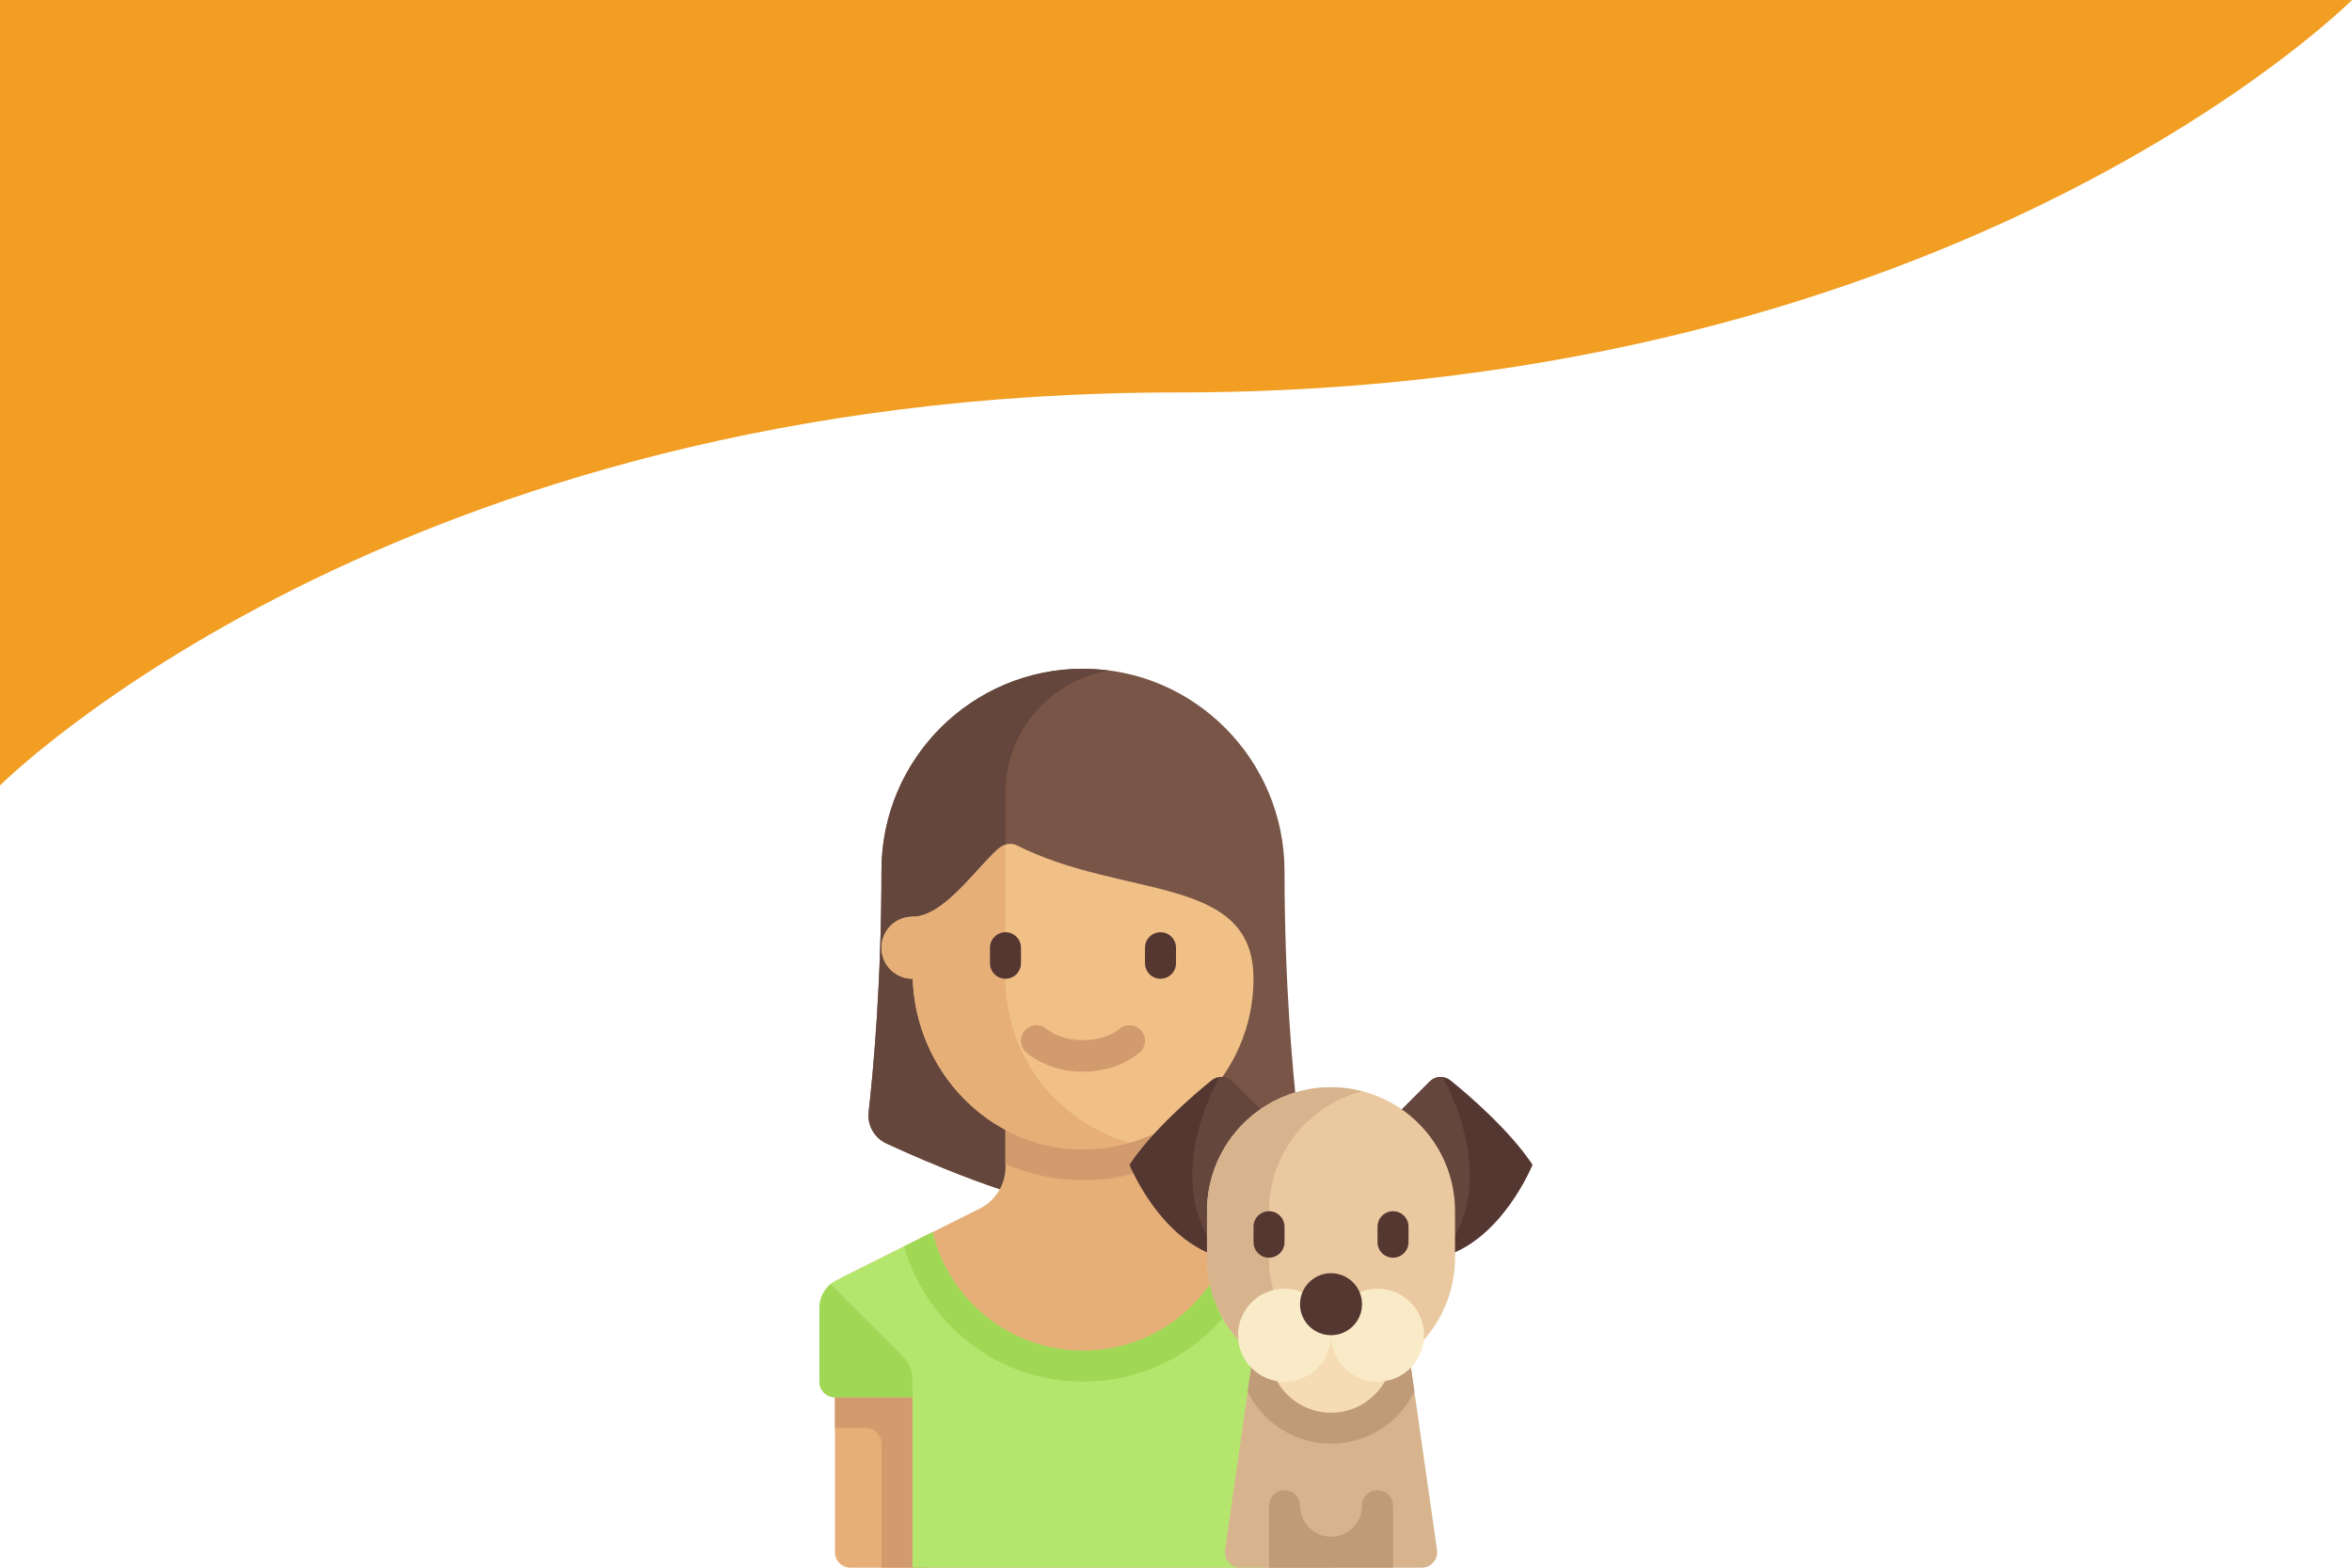
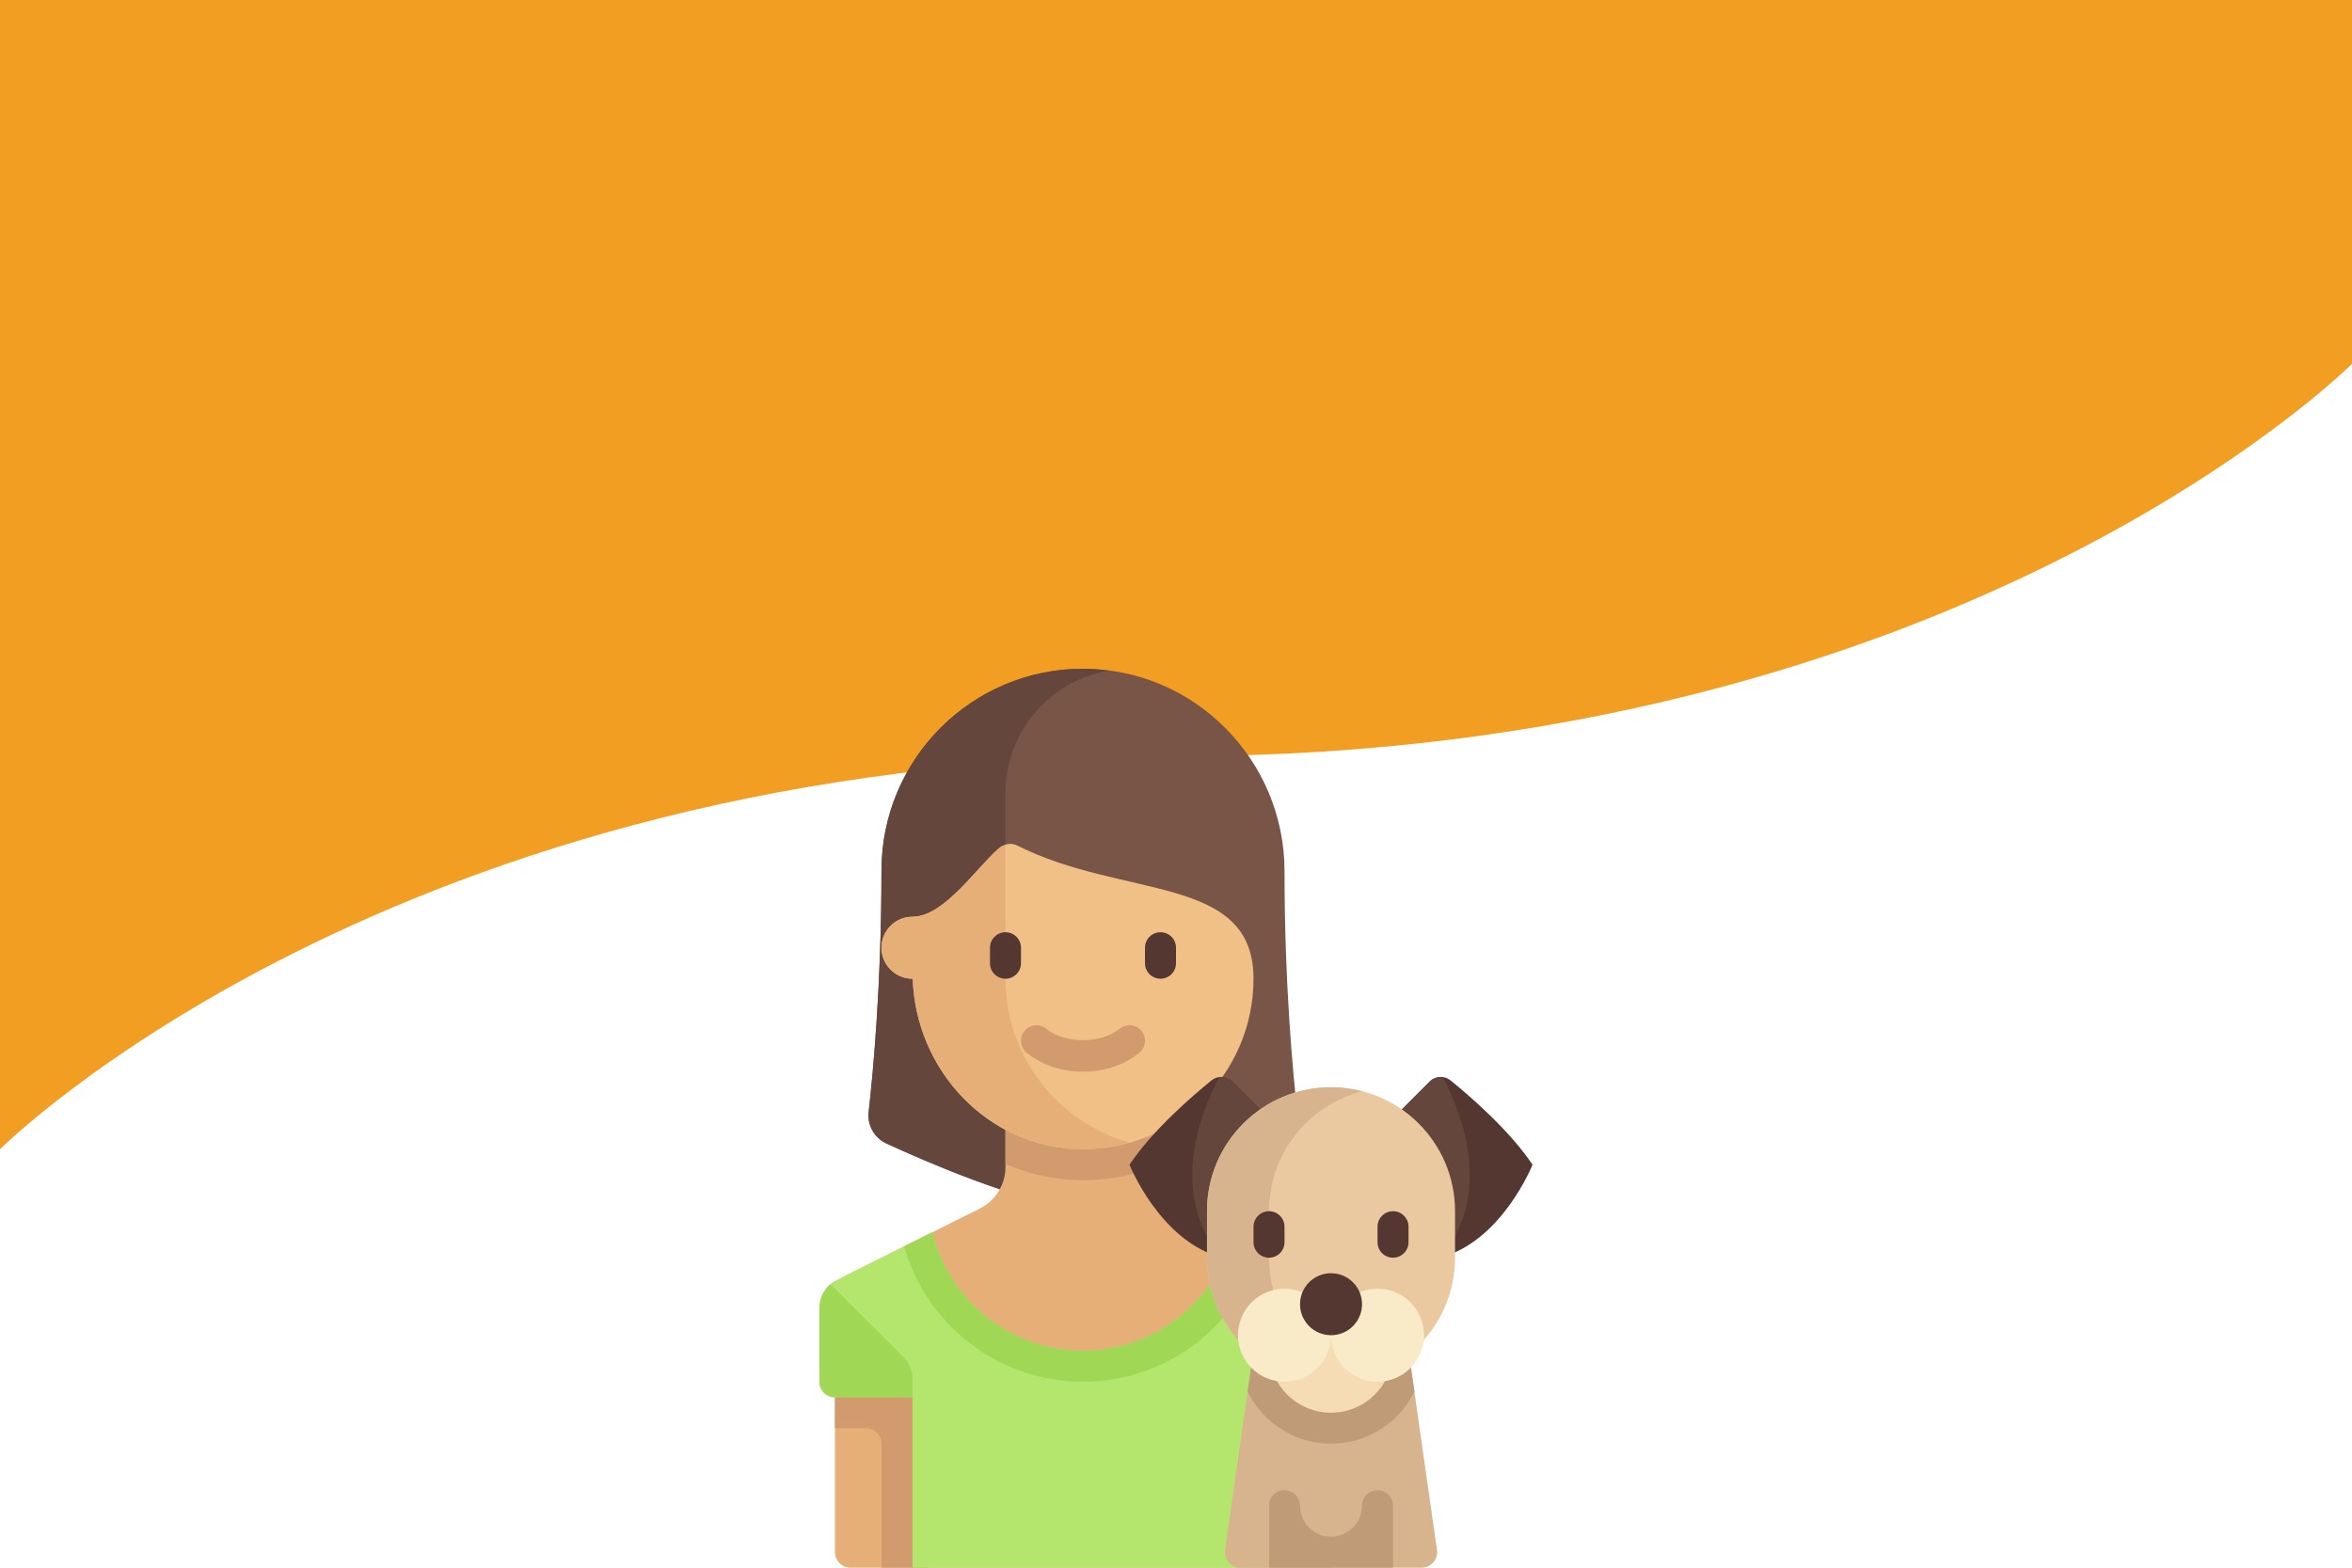
- <svg xmlns="http://www.w3.org/2000/svg" version="1.1" x="0px" y="0px" width="1500px" height="1000px" viewBox="0 0 1500 1000" enable-background="new 0 0 1500 1000" xml:space="preserve">
-   <g id="Capa_1" display="none">
-     <g id="Capa_2_1_">
-       <path display="inline" fill="#F19E22" d="M0,84.289v500c0,0,412.908-683.334,750-399c398.405,336.05,750,399,750,399v-500" />
-       <rect y="-2" display="inline" fill="#F19E22" width="1500" height="86.289" />
-     </g>
-     <g id="Capa_1_1_" display="inline">
-       <g id="Layer_1">
-         <path fill="#785546" d="M648.408,702.254c77.877-9.746,175.297-41.5,218.699-56.604c13.471-4.688,21.344-15.306,19.67-26.378     c-4.932-32.609-14.186-106.409-14.23-201.079c-0.049-92.964-100.328-169.031-224.139-169.028l0,0l0,0     c-123.813,0-224.091,76.068-224.138,169.031c-0.051,94.667-9.305,168.465-14.23,201.076c-1.674,11.073,6.199,21.689,19.67,26.378     C473.112,660.753,570.527,692.508,648.408,702.254z" />
-         <path fill="#64463C" d="M562.201,417.455v-64.729c0-51.32,49.771-93.809,115.018-102.018c-9.455-0.915-19.023-1.545-28.813-1.545     c-123.786,0-224.137,75.346-224.137,168.291c0,95.128-9.312,169.286-14.248,201.925c-1.673,11.054,6.237,21.592,19.685,26.271     c43.402,15.104,140.823,46.858,218.702,56.604V456.291L562.201,417.455z" />
-         <path fill="#E6AF78" d="M912.916,756.245l-149.711-56.204c-17.523-6.578-28.592-20.026-28.592-34.736v-40.724H562.199v40.724     c0,14.71-11.068,28.158-28.594,34.736l-149.71,56.204c-17.523,6.579-28.593,20.026-28.593,34.736v53.671     c0,7.146,7.719,12.943,17.242,12.943v129.455c0,7.148,7.719,12.946,17.242,12.946h534.48V857.6     c9.523,0,17.242-5.797,17.242-12.944v-53.67C941.508,776.273,930.439,762.824,912.916,756.245z" />
-         <g>
-           <path fill="#D29B6E" d="M372.544,844.653v38.837h34.482c9.521,0,17.24,5.795,17.24,12.944v103.563h51.727V844.653H372.544z" />
-           <path fill="#D29B6E" d="M562.201,662.823c25.377,8.266,53.021,13.11,82.021,13.51l4.186,0.029      c30.539,0,59.65-4.644,86.207-12.983v-38.798H562.201V662.823z" />
-         </g>
-         <path fill="#F0C087" d="M575.035,396.74c-7.246-2.745-15.152-1.041-21.184,3.037c-26.135,17.677-60.616,56.514-95.101,56.514     v0.001c-19.045,0-34.482,11.591-34.482,25.89c0,14.301,15.439,25.892,34.482,25.892h0.307     c3.225,76.351,83.507,140.97,185.798,142.376c106.367,1.46,193.207-62.844,193.207-142.376     C838.061,420.636,693.598,441.671,575.035,396.74z" />
-         <path fill="#E6AF78" d="M562.201,508.072V396.205c-2.975,0.726-5.84,1.877-8.35,3.572     c-26.135,17.677-60.616,56.514-95.101,56.514v0.001c-19.045,0-34.482,11.591-34.482,25.89c0,14.301,15.439,25.892,34.482,25.892     h0.307c3.225,76.351,83.507,140.97,185.798,142.376c19.27,0.265,37.863-1.689,55.451-5.442     C620.648,628.127,562.201,573.282,562.201,508.072z" />
-         <path fill="#D29B6E" d="M648.406,585.744c-23.811,0-46.066-5.646-62.668-15.891c-7.357-4.538-8.418-12.698-2.375-18.226     c6.025-5.499,16.902-6.328,24.262-1.774c20.609,12.704,60.951,12.704,81.561,0c7.357-4.552,18.234-3.725,24.264,1.774     c6.045,5.524,4.982,13.688-2.375,18.226C694.475,580.1,672.215,585.744,648.406,585.744z" />
-         <path fill="#553732" d="M734.613,508.072c-9.529,0-17.242-5.797-17.242-12.946V482.18c0-7.146,7.711-12.943,17.242-12.943     c9.527,0,17.242,5.797,17.242,12.943v12.946C751.854,502.275,744.145,508.072,734.613,508.072z" />
-         <path fill="#B4E66E" d="M922.447,759.823L815.813,719.79c-18.279,56.759-86.193,98.972-167.404,98.972     s-149.124-42.215-167.405-98.972l-106.635,40.033c-11.682,4.387-19.063,13.352-19.063,23.159v61.671     c0,7.147,7.719,12.944,17.242,12.944h86.207v142.399h396.55V857.6h86.207v-74.615     C941.508,773.175,934.131,764.21,922.447,759.823z" />
-         <g>
-           <path fill="#A0D755" d="M815.811,719.792c-18.279,56.758-86.193,98.971-167.404,98.971S499.281,776.549,481,719.792      l-31.518,11.831c24.563,65.201,104.22,113.03,198.923,113.03c94.702,0,174.357-47.829,198.924-113.03L815.811,719.792z" />
-           <path fill="#A0D755" d="M941.508,790.981v53.672c0,7.147-7.719,12.944-17.242,12.944h-86.207v-15.167      c0-6.863,3.633-13.449,10.102-18.307l79.35-59.579C936.297,771.618,941.508,780.979,941.508,790.981z" />
-         </g>
-         <path fill="#553732" d="M562.201,508.072c-9.529,0-17.242-5.797-17.242-12.946V482.18c0-7.146,7.711-12.943,17.242-12.943     c9.529,0,17.242,5.797,17.242,12.943v12.946C579.441,502.275,571.73,508.072,562.201,508.072z" />
-         <path fill="#D7B48D" d="M1010.474,818.763H838.061l-31.672,166.46c-1.482,7.801,6.576,14.776,17.068,14.776h201.62     c10.491,0,18.553-6.978,17.066-14.776L1010.474,818.763z" />
-         <path fill="#C09B78" d="M1010.474,818.763H838.061l-6.514,34.23c16.893,25.688,52.053,43.439,92.721,43.439     s75.825-17.755,92.722-43.439L1010.474,818.763z" />
-         <path fill="#553732" d="M855.303,624.581l-40.895-30.705c-6.256-4.697-16.164-5.098-23.035-0.915     c-21.377,13.012-65.74,41.734-91.244,70.456c0,0,34.482,64.728,103.449,77.674L855.303,624.581z" />
-         <path fill="#64463C" d="M814.406,593.876c-3.916-2.94-9.24-3.987-14.379-3.49c-14.021,19.266-61.721,94.595,2.979,150.567     c0.195,0.036,0.373,0.1,0.566,0.136l51.729-116.508L814.406,593.876z" />
-         <path fill="#553732" d="M993.23,624.581l40.896-30.705c6.256-4.697,16.164-5.098,23.035-0.915     c21.377,13.012,65.74,41.734,91.244,70.456c0,0-34.482,64.728-103.449,77.674L993.23,624.581z" />
-         <path fill="#64463C" d="M1034.126,593.876c3.916-2.94,9.24-3.987,14.379-3.49c14.021,19.266,61.719,94.595-2.979,150.567     c-0.195,0.036-0.373,0.1-0.566,0.136l-51.728-116.508L1034.126,593.876z" />
-         <path fill="#EBC9A0" d="M924.268,844.653L924.268,844.653c-76.178,0-137.932-46.367-137.932-103.564v-38.836     c0-57.197,61.754-103.563,137.932-103.563l0,0c76.179,0,137.933,46.364,137.933,103.563v38.836     C1062.198,798.286,1000.444,844.653,924.268,844.653z" />
-         <path fill="#D7B48D" d="M855.303,741.089v-38.836c0-48.238,43.99-88.655,103.449-100.169     c-11.039-2.139-22.553-3.395-34.482-3.395c-76.178,0-137.932,46.364-137.932,103.563v38.836     c0,57.197,61.754,103.564,137.932,103.564c11.932,0,23.443-1.259,34.482-3.396C899.291,829.747,855.303,789.329,855.303,741.089z     " />
-         <ellipse fill="#F5DCB4" cx="924.275" cy="818.757" rx="68.964" ry="51.781" />
-         <g>
-           <ellipse fill="#FAEBC8" cx="872.537" cy="805.822" rx="51.725" ry="38.837" />
-           <ellipse fill="#FAEBC8" cx="975.994" cy="805.822" rx="51.724" ry="38.837" />
-         </g>
-         <g>
-           <ellipse fill="#553732" cx="924.275" cy="779.925" rx="34.48" ry="25.891" />
-           <path fill="#553732" d="M855.303,741.089c-9.529,0-17.242-5.797-17.242-12.945v-12.944c0-7.149,7.711-12.946,17.242-12.946      s17.242,5.797,17.242,12.946v12.944C872.543,735.294,864.832,741.089,855.303,741.089z" />
-           <path fill="#553732" d="M993.23,741.089c-9.527,0-17.24-5.797-17.24-12.945v-12.944c0-7.149,7.711-12.946,17.24-12.946      c9.53,0,17.241,5.797,17.241,12.946v12.944C1010.474,735.294,1002.763,741.089,993.23,741.089z" />
-         </g>
-         <path fill="#C09B78" d="M975.992,935.266c-9.529,0-17.242,5.797-17.242,12.946v0.024c0,14.289-15.428,25.872-34.457,25.872l0,0     c-19.031,0-34.457-11.584-34.457-25.872v-0.024c0-7.149-7.711-12.946-17.242-12.946s-17.242,5.797-17.242,12.946v51.787     l0.002,0.001h34.434h0.049h68.918h0.002l0,0h34.479l0.004-0.001v-51.787C993.23,941.061,985.521,935.266,975.992,935.266z" />
-         <path fill="#A0D755" d="M448.653,824.124l-81.115-60.904c-7.645,4.854-12.232,12.041-12.232,19.765v61.671     c0,7.148,7.719,12.944,17.242,12.944h86.207v-15.167C458.753,835.565,455.12,828.979,448.653,824.124z" />
-       </g>
-     </g>
+ <svg xmlns="http://www.w3.org/2000/svg" version="1.1" id="Capa_1" x="0px" y="0px" width="1500px" height="1000px" viewBox="0 0 1500 1000" enable-background="new 0 0 1500 1000" xml:space="preserve">
+   <g id="Capa_3">
+     <path fill="#F19E22" d="M1500,232.057c0,0-249.5,250.337-749.5,250.337S0,733.064,0,733.064V232.057H1500z" />
  </g>
  <g id="Capa_2">
    <g>
-       <path fill="#785546" d="M690.684,772.612c44.655-7.443,100.518-31.694,125.405-43.229c7.724-3.579,12.238-11.688,11.278-20.145    c-2.826-24.904-8.132-81.265-8.159-153.564c-0.029-70.997-57.53-129.089-128.524-129.087l0,0l0,0    c-70.997,0-128.498,58.094-128.524,129.089c-0.028,72.298-5.334,128.657-8.16,153.563c-0.96,8.458,3.555,16.565,11.279,20.145    C590.166,740.917,646.024,765.169,690.684,772.612z" />
-       <path fill="#64463C" d="M641.25,555.11v-49.432c0-39.195,28.541-71.642,65.954-77.912c-5.422-0.699-10.91-1.18-16.521-1.18    c-70.981,0-128.523,57.542-128.523,128.523c0,72.649-5.339,129.284-8.17,154.21c-0.959,8.442,3.577,16.49,11.287,20.063    c24.887,11.534,80.75,35.787,125.407,43.229V584.77L641.25,555.11z" />
-       <path fill="#E6AF78" d="M842.356,813.846l-85.847-42.924c-10.049-5.023-16.396-15.294-16.396-26.527v-31.102h-98.865v31.102    c0,11.233-6.347,21.504-16.396,26.527l-85.846,42.924c-10.049,5.023-16.396,15.293-16.396,26.527v40.987    c0,5.46,4.427,9.887,9.888,9.887v98.864c0,5.46,4.426,9.888,9.887,9.888h306.479v-108.75c5.462,0,9.889-4.428,9.889-9.888v-40.987    C858.751,829.141,852.404,818.869,842.356,813.846z" />
+       <path fill="#785546" d="M690.684,772.612c44.655-7.443,100.519-31.694,125.405-43.229c7.724-3.579,12.238-11.688,11.278-20.145    c-2.826-24.904-8.132-81.266-8.159-153.564c-0.029-70.997-57.53-129.089-128.524-129.087l0,0l0,0    c-70.996,0-128.498,58.094-128.523,129.089c-0.028,72.298-5.334,128.657-8.16,153.563c-0.96,8.458,3.555,16.564,11.279,20.145    C590.166,740.917,646.024,765.169,690.684,772.612z" />
+       <path fill="#64463C" d="M641.25,555.11v-49.433c0-39.194,28.541-71.642,65.954-77.912c-5.422-0.698-10.91-1.18-16.521-1.18    c-70.98,0-128.522,57.542-128.522,128.523c0,72.648-5.339,129.283-8.17,154.21c-0.959,8.441,3.577,16.489,11.287,20.063    c24.887,11.534,80.75,35.787,125.406,43.229V584.77L641.25,555.11z" />
+       <path fill="#E6AF78" d="M842.356,813.846l-85.848-42.924c-10.049-5.022-16.396-15.294-16.396-26.527v-31.102h-98.865v31.102    c0,11.233-6.347,21.505-16.396,26.527l-85.846,42.924c-10.049,5.023-16.396,15.293-16.396,26.527v40.987    c0,5.46,4.427,9.887,9.888,9.887v98.864c0,5.46,4.426,9.888,9.887,9.888h306.479v-108.75c5.462,0,9.889-4.428,9.889-9.888v-40.987    C858.751,829.141,852.404,818.869,842.356,813.846z" />
      <g>
        <path fill="#D29B6E" d="M532.499,881.361v29.66h19.772c5.46,0,9.887,4.426,9.887,9.887v79.091h29.659V881.361H532.499z" />
-         <path fill="#D29B6E" d="M641.25,742.498c14.552,6.313,30.404,10.015,47.034,10.317l2.399,0.022     c17.511,0,34.204-3.545,49.432-9.914v-29.631H641.25V742.498z" />
+         <path fill="#D29B6E" d="M641.25,742.498c14.552,6.313,30.404,10.015,47.034,10.317l2.398,0.021     c17.512,0,34.204-3.545,49.433-9.914v-29.631H641.25V742.498z" />
      </g>
-       <path fill="#F0C087" d="M648.609,539.29c-4.155-2.097-8.688-0.795-12.146,2.319c-14.986,13.5-34.76,43.16-54.532,43.16l0,0    c-10.921,0-19.772,8.853-19.772,19.772c0,10.921,8.854,19.773,19.772,19.773h0.176c1.849,58.309,47.883,107.658,106.539,108.731    c60.993,1.116,110.787-47.992,110.787-108.731C799.433,557.54,716.596,573.604,648.609,539.29z" />
-       <path fill="#E6AF78" d="M641.25,624.315v-85.435c-1.704,0.555-3.349,1.435-4.786,2.729c-14.986,13.5-34.76,43.16-54.532,43.16l0,0    c-10.921,0-19.772,8.853-19.772,19.772c0,10.921,8.854,19.773,19.772,19.773h0.176c1.849,58.309,47.883,107.658,106.539,108.731    c11.049,0.203,21.712-1.289,31.797-4.155C674.766,716.001,641.25,674.116,641.25,624.315z" />
-       <path fill="#D29B6E" d="M690.683,683.634c-13.652,0-26.416-4.312-35.936-12.137c-4.219-3.466-4.827-9.697-1.361-13.917    c3.455-4.2,9.692-4.833,13.912-1.356c11.817,9.703,34.95,9.703,46.768,0c4.219-3.476,10.456-2.844,13.912,1.356    c3.466,4.219,2.858,10.451-1.361,13.917C717.099,679.322,704.335,683.634,690.683,683.634z" />
-       <path fill="#553732" d="M740.114,624.315c-5.464,0-9.887-4.428-9.887-9.888v-9.886c0-5.46,4.422-9.887,9.887-9.887    s9.887,4.427,9.887,9.887v9.886C750,619.888,745.58,624.315,740.114,624.315z" />
-       <path fill="#B4E66E" d="M847.82,816.577l-61.145-30.573c-10.483,43.347-49.426,75.584-95.993,75.584    c-46.568,0-85.511-32.238-95.993-75.584l-61.146,30.573c-6.698,3.351-10.93,10.197-10.93,17.687v47.098    c0,5.46,4.425,9.888,9.887,9.888h49.432v108.75h227.388v-108.75h49.434v-56.985C858.751,826.774,854.521,819.928,847.82,816.577z" />
+       <path fill="#F0C087" d="M648.609,539.29c-4.155-2.097-8.688-0.795-12.146,2.319c-14.986,13.5-34.76,43.159-54.532,43.159l0,0    c-10.921,0-19.771,8.854-19.771,19.772c0,10.921,8.854,19.772,19.771,19.772h0.177c1.849,58.31,47.883,107.658,106.539,108.731    c60.992,1.116,110.786-47.992,110.786-108.731C799.433,557.54,716.596,573.604,648.609,539.29z" />
+       <path fill="#E6AF78" d="M641.25,624.315V538.88c-1.704,0.555-3.349,1.436-4.786,2.729c-14.986,13.5-34.76,43.159-54.532,43.159    l0,0c-10.921,0-19.771,8.854-19.771,19.772c0,10.921,8.854,19.773,19.771,19.773h0.177    c1.849,58.309,47.883,107.657,106.539,108.73c11.049,0.203,21.712-1.289,31.797-4.155    C674.766,716.001,641.25,674.116,641.25,624.315z" />
+       <path fill="#D29B6E" d="M690.683,683.634c-13.651,0-26.416-4.312-35.936-12.137c-4.219-3.466-4.827-9.697-1.361-13.917    c3.455-4.2,9.692-4.833,13.912-1.356c11.817,9.703,34.95,9.703,46.769,0c4.219-3.476,10.455-2.844,13.911,1.356    c3.467,4.219,2.858,10.451-1.36,13.917C717.099,679.322,704.335,683.634,690.683,683.634z" />
+       <path fill="#553732" d="M740.114,624.315c-5.464,0-9.888-4.429-9.888-9.889v-9.886c0-5.46,4.423-9.887,9.888-9.887    s9.887,4.427,9.887,9.887v9.886C750,619.888,745.58,624.315,740.114,624.315z" />
+       <path fill="#B4E66E" d="M847.82,816.577l-61.146-30.573c-10.482,43.347-49.426,75.584-95.993,75.584s-85.511-32.238-95.992-75.584    l-61.146,30.573c-6.698,3.351-10.93,10.197-10.93,17.687v47.099c0,5.46,4.425,9.888,9.887,9.888h49.432V1000H809.32V891.25h49.434    v-56.985C858.751,826.774,854.521,819.928,847.82,816.577z" />
      <g>
-         <path fill="#A0D755" d="M786.674,786.005c-10.482,43.347-49.426,75.584-95.993,75.584s-85.51-32.238-95.992-75.584l-18.073,9.036     c14.086,49.794,59.761,86.32,114.065,86.32s99.979-36.526,114.066-86.32L786.674,786.005z" />
-         <path fill="#A0D755" d="M858.751,840.373v40.988c0,5.46-4.427,9.888-9.887,9.888h-49.433v-11.583     c0-5.243,2.083-10.273,5.791-13.981l45.501-45.5C855.764,825.585,858.751,832.734,858.751,840.373z" />
+         <path fill="#A0D755" d="M786.674,786.005c-10.481,43.347-49.426,75.584-95.993,75.584c-46.566,0-85.51-32.238-95.991-75.584     l-18.073,9.036c14.086,49.794,59.761,86.32,114.064,86.32c54.305,0,99.979-36.526,114.066-86.32L786.674,786.005z" />
+         <path fill="#A0D755" d="M858.751,840.373v40.988c0,5.46-4.427,9.888-9.887,9.888h-49.434v-11.583     c0-5.243,2.083-10.273,5.791-13.981l45.501-45.5C855.764,825.585,858.751,832.734,858.751,840.373z" />
      </g>
-       <path fill="#553732" d="M641.25,624.315c-5.464,0-9.887-4.428-9.887-9.888v-9.886c0-5.46,4.422-9.887,9.887-9.887    s9.888,4.427,9.888,9.887v9.886C651.136,619.888,646.715,624.315,641.25,624.315z" />
-       <path fill="#D7B48D" d="M898.296,861.589h-98.863l-18.161,127.125c-0.852,5.956,3.771,11.285,9.788,11.285h115.61    c6.017,0,10.639-5.329,9.787-11.285L898.296,861.589z" />
-       <path fill="#C09B78" d="M898.296,861.589h-98.863l-3.735,26.142c9.687,19.619,29.848,33.177,53.167,33.177    s43.479-13.56,53.167-33.177L898.296,861.589z" />
-       <path fill="#553732" d="M809.319,713.293l-23.449-23.449c-3.588-3.588-9.269-3.894-13.209-0.699    c-12.258,9.937-37.696,31.872-52.32,53.808c0,0,19.772,49.433,59.318,59.319L809.319,713.293z" />
+       <path fill="#553732" d="M641.25,624.315c-5.464,0-9.887-4.429-9.887-9.889v-9.886c0-5.46,4.422-9.887,9.887-9.887    s9.888,4.427,9.888,9.887v9.886C651.136,619.888,646.715,624.315,641.25,624.315z" />
+       <path fill="#D7B48D" d="M898.296,861.589h-98.863l-18.16,127.125c-0.853,5.956,3.771,11.285,9.788,11.285H906.67    c6.018,0,10.639-5.329,9.787-11.285L898.296,861.589z" />
+       <path fill="#C09B78" d="M898.296,861.589h-98.863l-3.734,26.143c9.687,19.618,29.848,33.177,53.167,33.177    c23.318,0,43.479-13.561,53.167-33.177L898.296,861.589z" />
+       <path fill="#553732" d="M809.319,713.293l-23.449-23.449c-3.588-3.588-9.27-3.894-13.209-0.698    c-12.258,9.937-37.696,31.872-52.32,53.808c0,0,19.772,49.433,59.318,59.319L809.319,713.293z" />
      <path fill="#64463C" d="M785.868,689.844c-2.244-2.246-5.298-3.046-8.244-2.666c-8.039,14.712-35.391,72.242,1.709,114.988    c0.112,0.028,0.214,0.076,0.325,0.104l29.661-88.978L785.868,689.844z" />
-       <path fill="#553732" d="M888.409,713.293l23.449-23.449c3.588-3.588,9.269-3.894,13.209-0.699    c12.258,9.937,37.695,31.872,52.321,53.808c0,0-19.773,49.433-59.319,59.319L888.409,713.293z" />
-       <path fill="#64463C" d="M911.858,689.844c2.246-2.246,5.298-3.046,8.245-2.666c8.039,14.712,35.391,72.242-1.709,114.988    c-0.112,0.028-0.213,0.076-0.324,0.104l-29.661-88.978L911.858,689.844z" />
-       <path fill="#EBC9A0" d="M848.864,881.361L848.864,881.361c-43.681,0-79.091-35.41-79.091-79.091v-29.66    c0-43.681,35.41-79.091,79.091-79.091l0,0c43.681,0,79.092,35.41,79.092,79.091v29.66    C927.956,845.951,892.545,881.361,848.864,881.361z" />
-       <path fill="#D7B48D" d="M809.319,802.271v-29.66c0-36.839,25.226-67.706,59.32-76.499c-6.331-1.632-12.933-2.592-19.773-2.592    c-43.682,0-79.092,35.41-79.092,79.091v29.66c0,43.681,35.41,79.091,79.092,79.091c6.841,0,13.442-0.96,19.773-2.593    C834.543,869.978,809.319,839.111,809.319,802.271z" />
+       <path fill="#553732" d="M888.409,713.293l23.449-23.449c3.588-3.588,9.269-3.894,13.209-0.698    c12.258,9.937,37.694,31.872,52.32,53.808c0,0-19.772,49.433-59.318,59.319L888.409,713.293z" />
+       <path fill="#64463C" d="M911.858,689.844c2.245-2.246,5.298-3.046,8.244-2.666c8.039,14.712,35.392,72.242-1.709,114.988    c-0.111,0.028-0.213,0.076-0.323,0.104l-29.661-88.978L911.858,689.844z" />
+       <path fill="#EBC9A0" d="M848.864,881.361L848.864,881.361c-43.682,0-79.091-35.41-79.091-79.092V772.61    c0-43.682,35.409-79.091,79.091-79.091l0,0c43.681,0,79.092,35.409,79.092,79.091v29.659    C927.956,845.951,892.545,881.361,848.864,881.361z" />
+       <path fill="#D7B48D" d="M809.319,802.271v-29.66c0-36.839,25.226-67.706,59.319-76.499c-6.331-1.632-12.933-2.593-19.772-2.593    c-43.683,0-79.092,35.41-79.092,79.092v29.66c0,43.681,35.409,79.091,79.092,79.091c6.841,0,13.441-0.96,19.772-2.594    C834.543,869.979,809.319,839.111,809.319,802.271z" />
      <circle fill="#F5DCB4" cx="848.869" cy="861.585" r="39.545" />
      <g>
        <circle fill="#FAEBC8" cx="819.201" cy="851.707" r="29.659" />
        <circle fill="#FAEBC8" cx="878.525" cy="851.707" r="29.659" />
      </g>
      <g>
        <circle fill="#553732" cx="848.869" cy="831.929" r="19.773" />
-         <path fill="#553732" d="M809.319,802.271c-5.464,0-9.887-4.427-9.887-9.887v-9.888c0-5.459,4.422-9.887,9.887-9.887     c5.466,0,9.887,4.428,9.887,9.887v9.888C819.205,797.844,814.784,802.271,809.319,802.271z" />
-         <path fill="#553732" d="M888.409,802.271c-5.463,0-9.887-4.427-9.887-9.887v-9.888c0-5.459,4.423-9.887,9.887-9.887     c5.466,0,9.887,4.428,9.887,9.887v9.888C898.296,797.844,893.875,802.271,888.409,802.271z" />
+         <path fill="#553732" d="M809.319,802.271c-5.464,0-9.888-4.428-9.888-9.888v-9.888c0-5.459,4.422-9.887,9.888-9.887     s9.887,4.428,9.887,9.887v9.888C819.205,797.844,814.784,802.271,809.319,802.271z" />
+         <path fill="#553732" d="M888.409,802.271c-5.463,0-9.888-4.428-9.888-9.888v-9.888c0-5.459,4.424-9.887,9.888-9.887     c5.466,0,9.887,4.428,9.887,9.887v9.888C898.296,797.844,893.875,802.271,888.409,802.271z" />
      </g>
-       <path fill="#C09B78" d="M878.524,950.563c-5.465,0-9.887,4.427-9.887,9.887v0.019c0,10.913-8.846,19.758-19.759,19.758l0,0    c-10.912,0-19.757-8.846-19.757-19.758v-0.019c0-5.46-4.423-9.887-9.887-9.887c-5.466,0-9.888,4.427-9.888,9.887v39.55    l0.001,0.001h19.744h0.027h39.52l0,0l0,0h19.77l0.002-0.001v-39.55C888.409,954.988,883.988,950.563,878.524,950.563z" />
-       <path fill="#A0D755" d="M576.141,865.684l-46.513-46.513c-4.384,3.707-7.014,9.197-7.014,15.093v47.099    c0,5.461,4.426,9.887,9.887,9.887h49.432v-11.582C581.932,874.422,579.849,869.392,576.141,865.684z" />
+       <path fill="#C09B78" d="M878.524,950.563c-5.466,0-9.888,4.428-9.888,9.888v0.019c0,10.913-8.846,19.758-19.759,19.758l0,0    c-10.912,0-19.757-8.846-19.757-19.758v-0.019c0-5.46-4.423-9.888-9.887-9.888c-5.467,0-9.889,4.428-9.889,9.888V1000l0.001,0.001    h19.744h0.027h39.52l0,0l0,0h19.771l0.002-0.001v-39.55C888.409,954.988,883.988,950.563,878.524,950.563z" />
+       <path fill="#A0D755" d="M576.141,865.684l-46.513-46.513c-4.384,3.707-7.014,9.197-7.014,15.093v47.1    c0,5.461,4.426,9.887,9.887,9.887h49.432v-11.582C581.932,874.422,579.849,869.392,576.141,865.684z" />
    </g>
  </g>
-   <g id="Capa_3">
-     <path fill="#F19E22" d="M1500,0c0,0-249.5,250.337-749.5,250.337S0,501.009,0,501.009V0L1500,0z" />
-   </g>
+   <polygon fill="#F19E22" points="1500,232.057 1500,0 0,0 0,426.587 " />
</svg>
